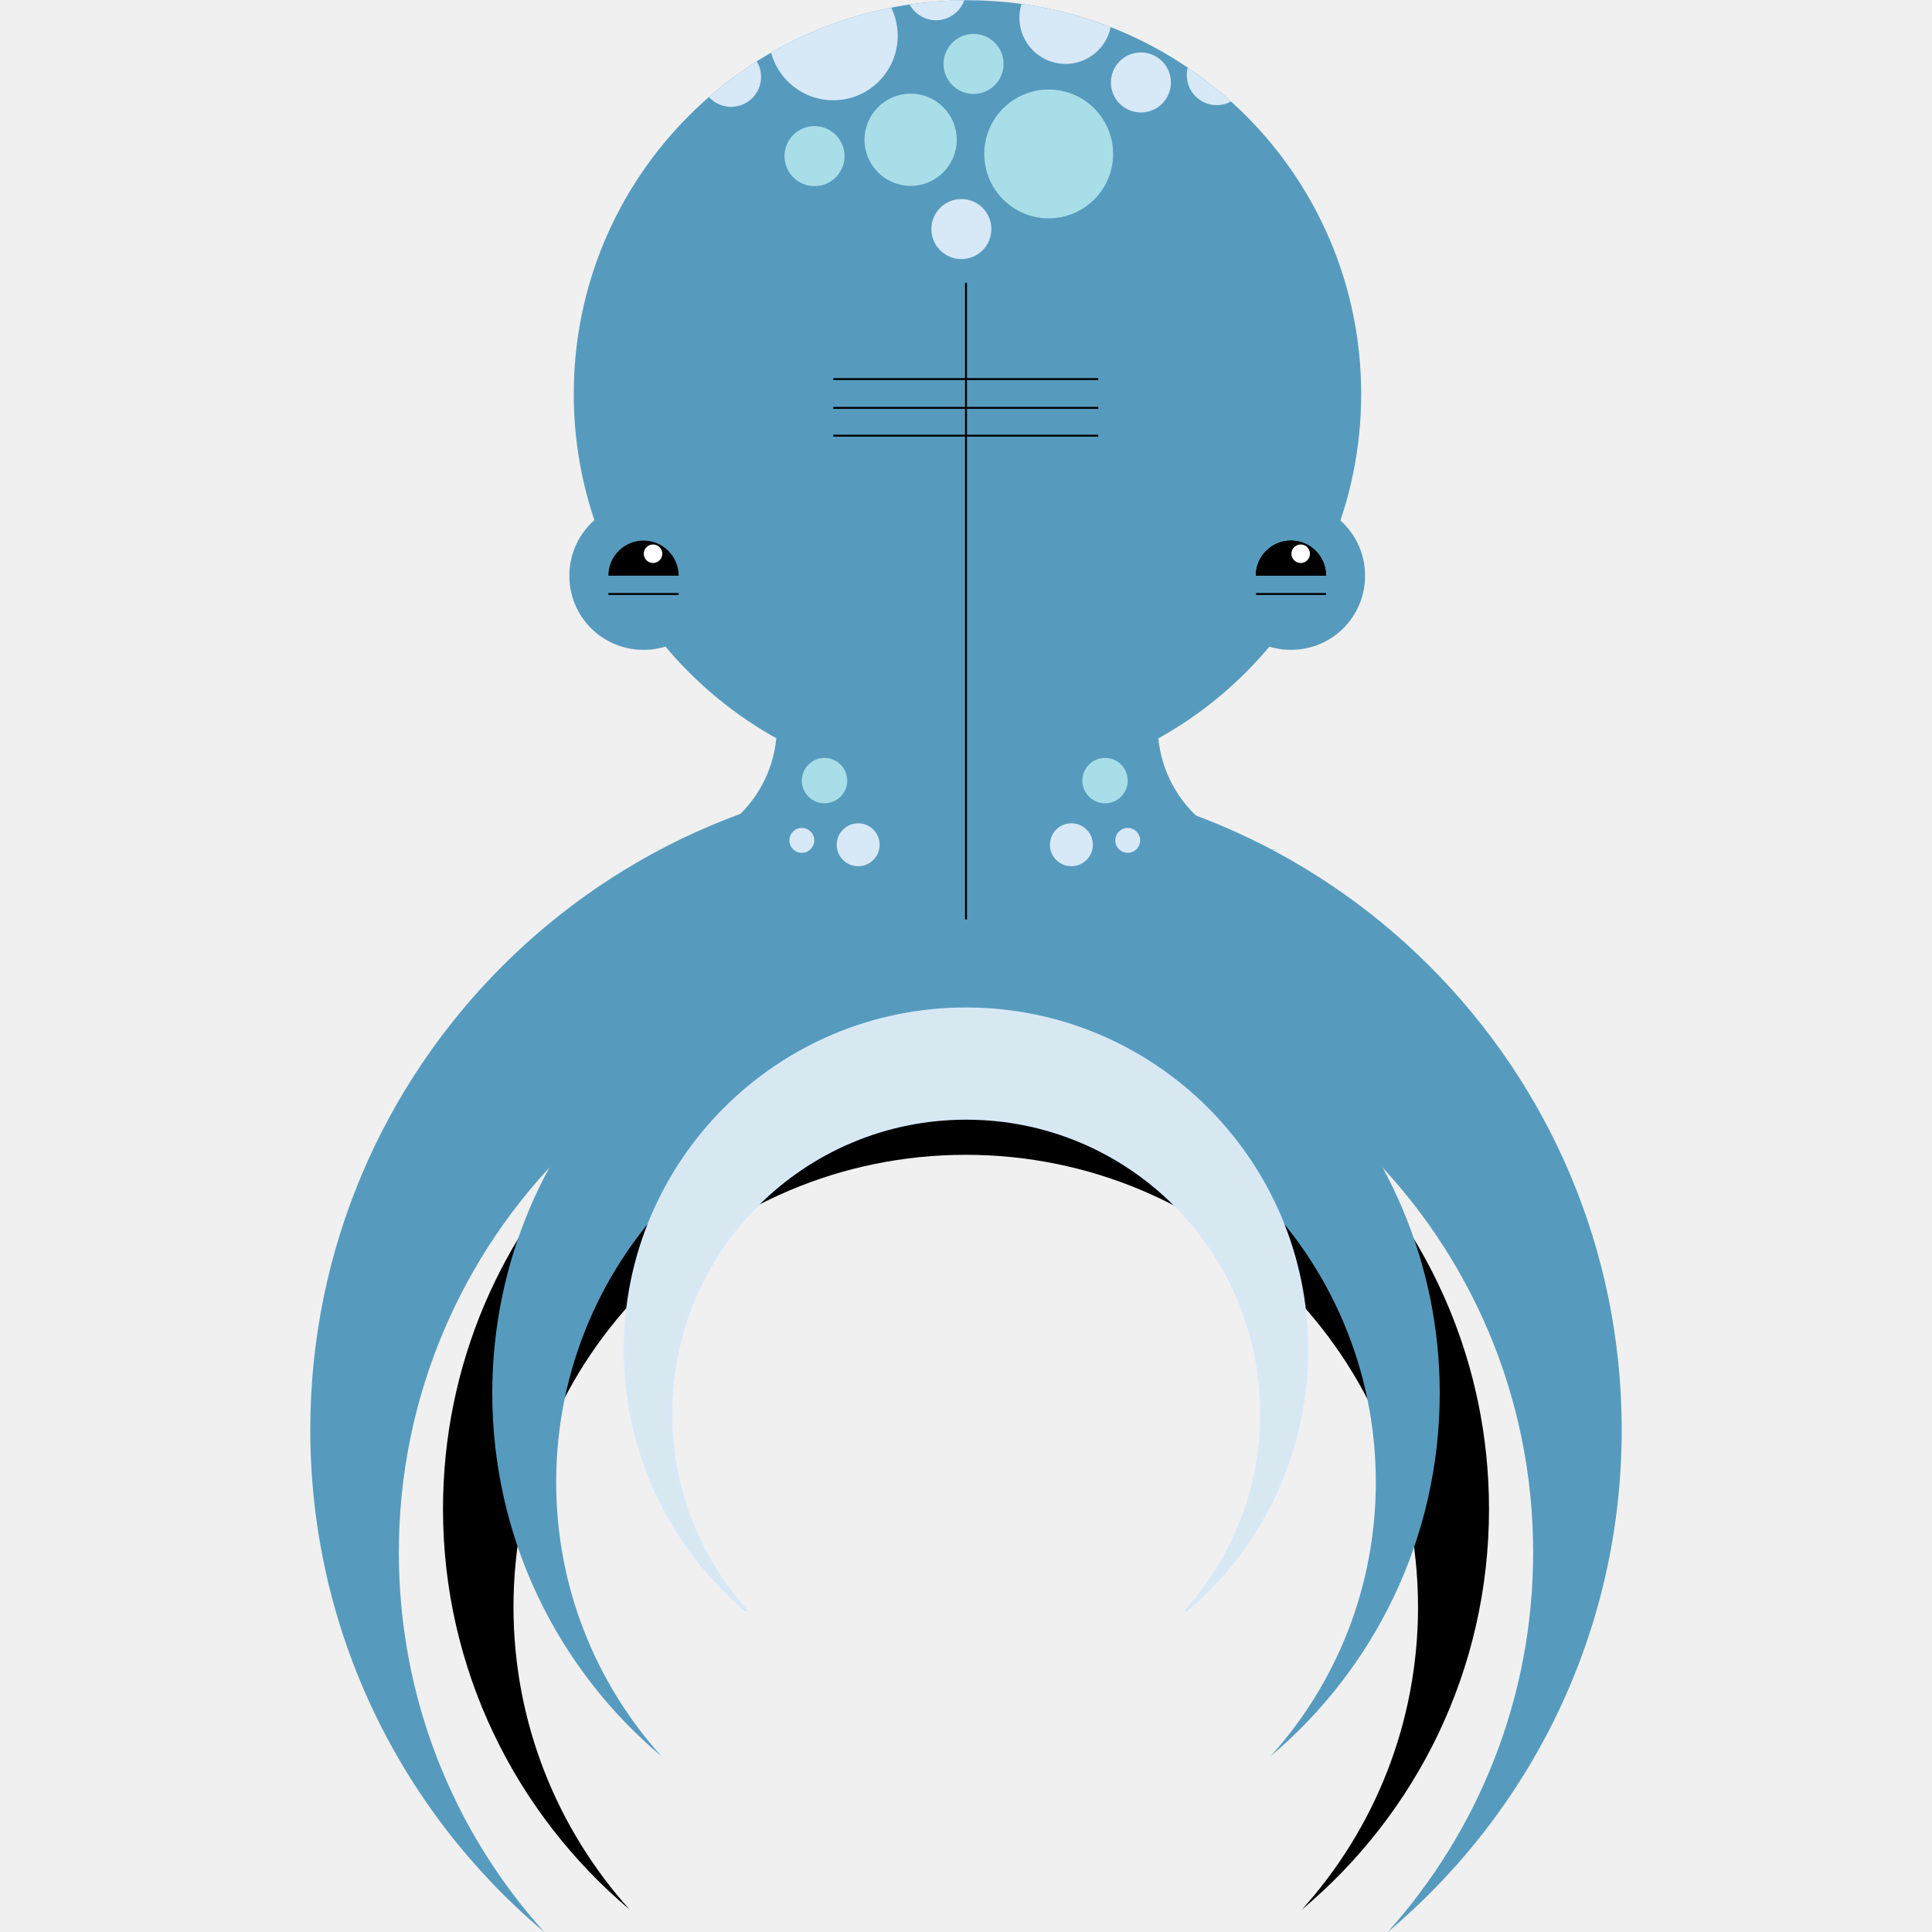
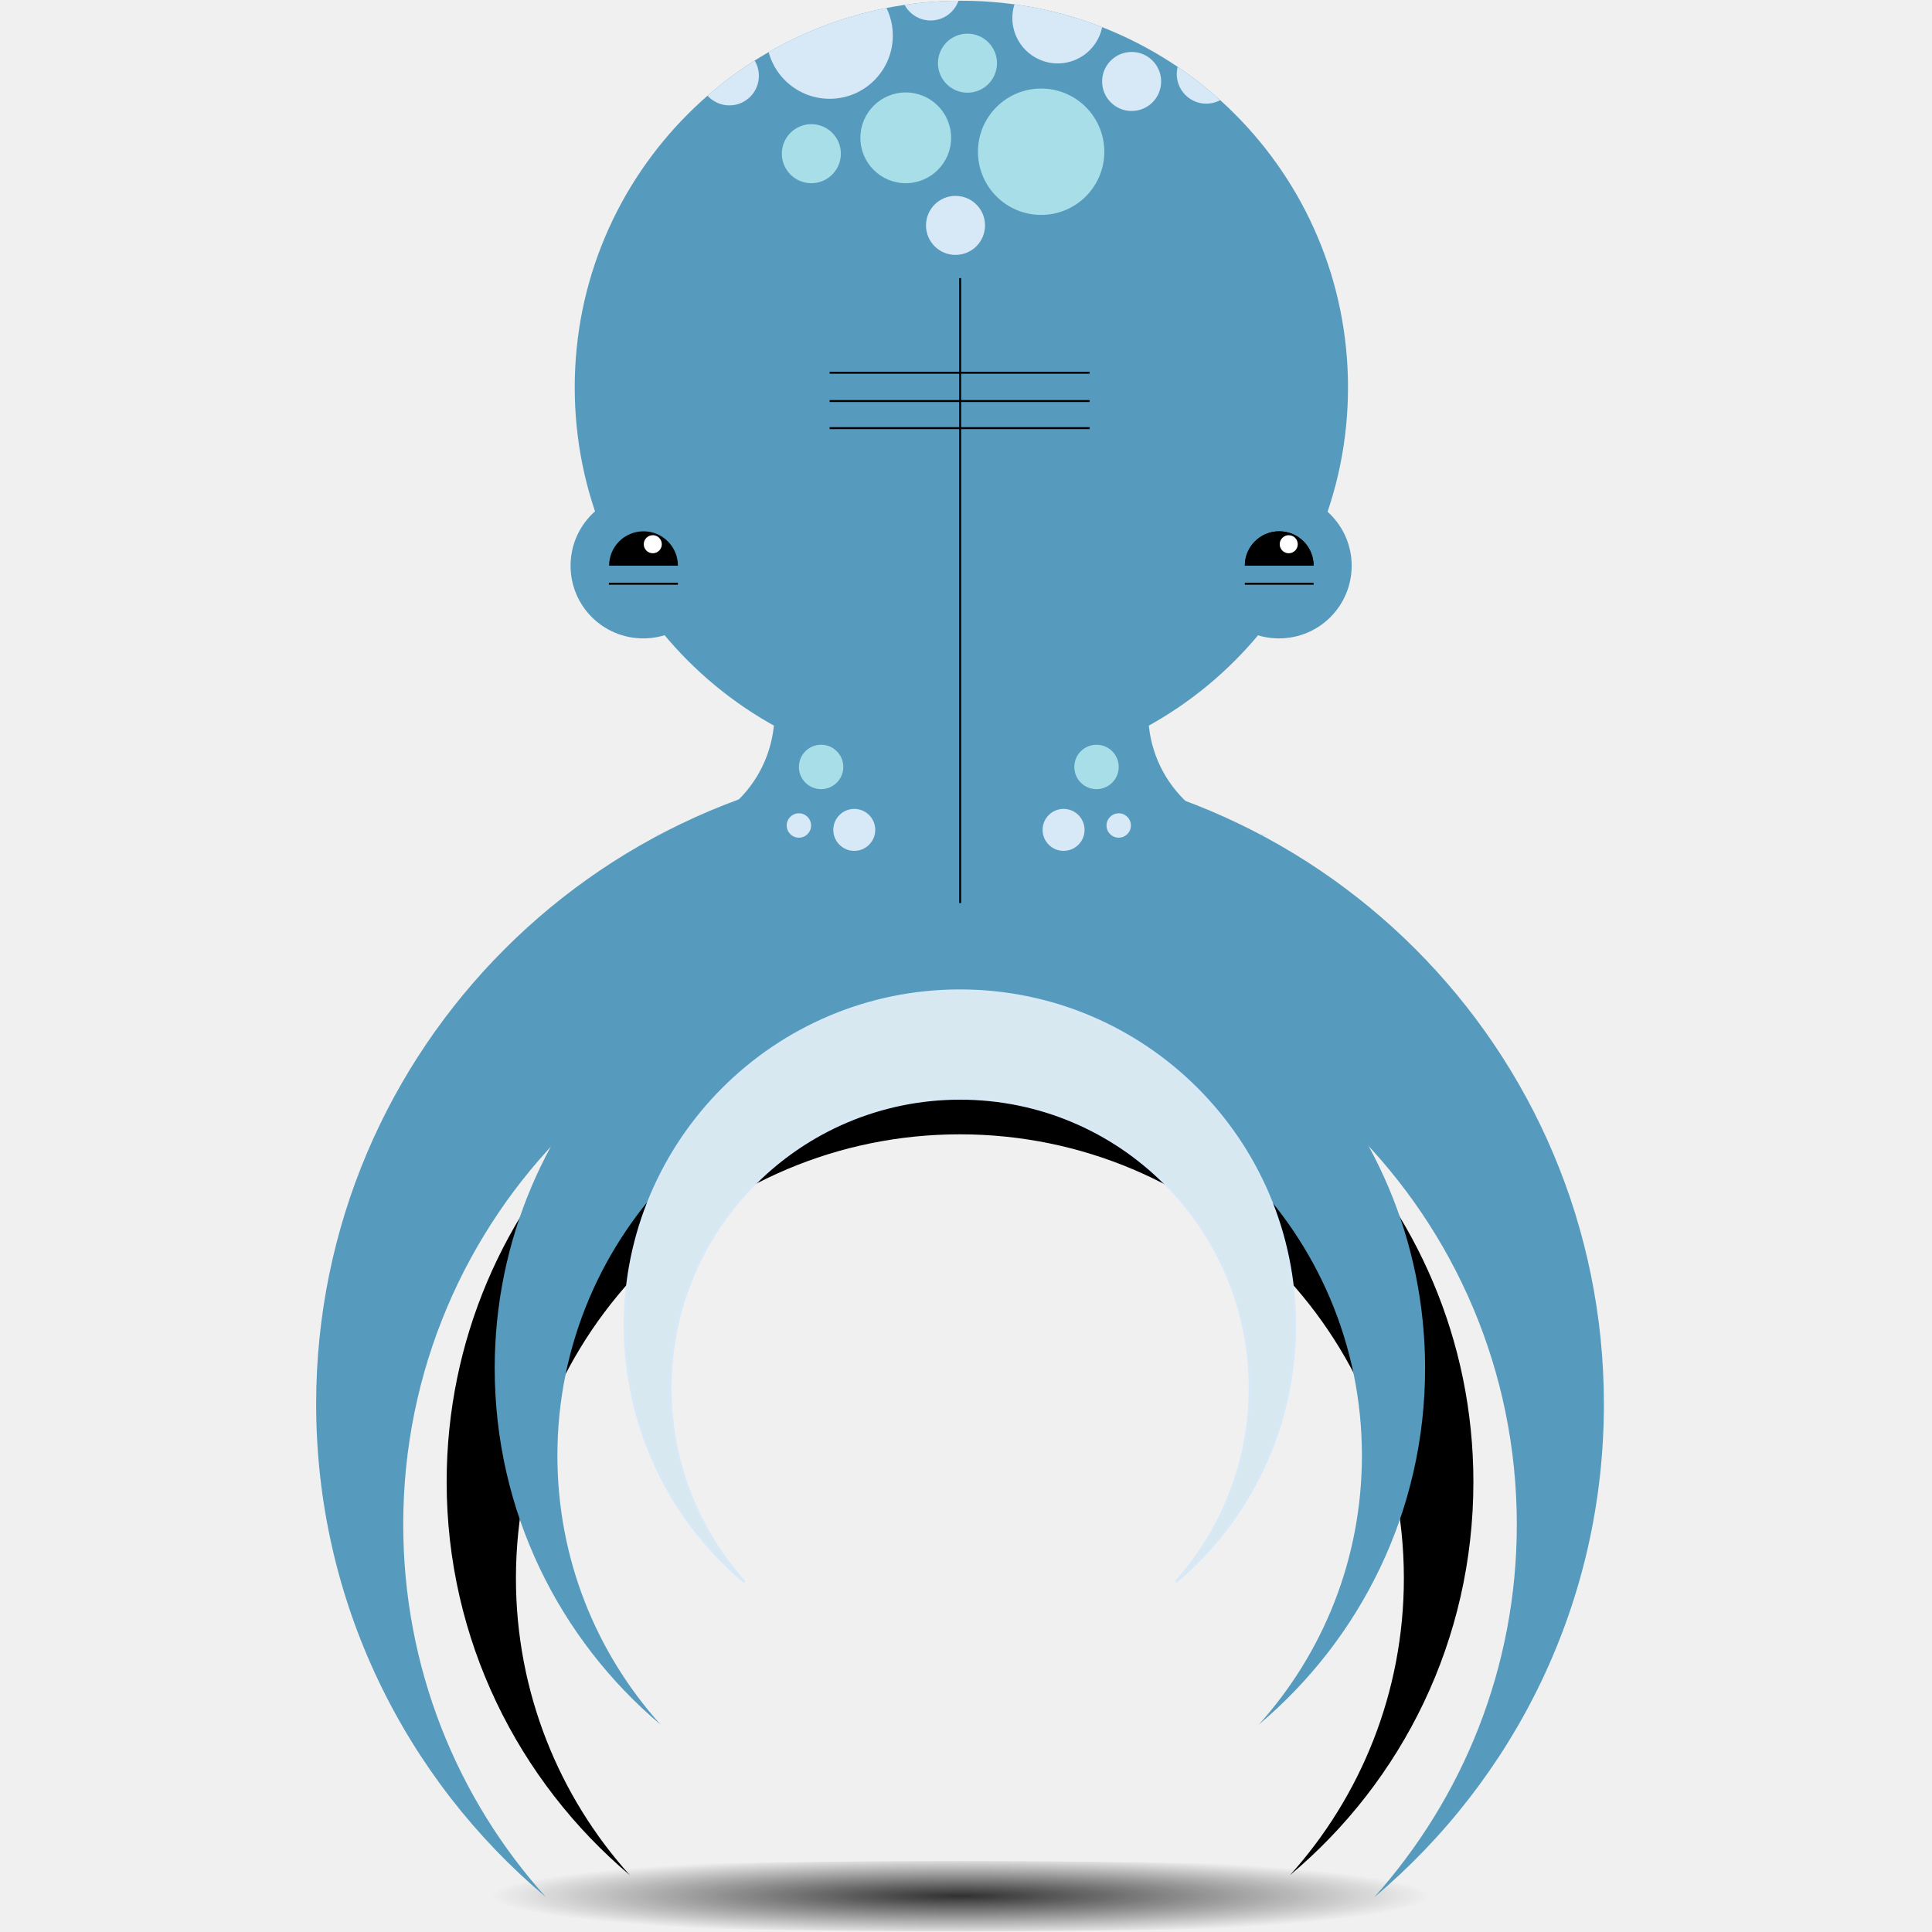
<svg xmlns="http://www.w3.org/2000/svg" xmlns:xlink="http://www.w3.org/1999/xlink" id="Layer_1" viewBox="0 0 792 792">
  <style>
-     .st0{fill:#569BBE;} .st1{fill:#FFFFFF;} .st2{fill:none;stroke:#000000;stroke-width:0.8;stroke-miterlimit:10;} .st3{fill:#A8DEE8;} .st4{fill:#D7E8F7;} .st5{clip-path:url(#SVGID_2_);fill:#D7E8F7;} .st6{clip-path:url(#SVGID_4_);fill:#A8DEE8;} .st7{clip-path:url(#SVGID_6_);fill:#D7E8F7;} .st8{clip-path:url(#SVGID_8_);fill:#D7E8F7;} .st9{clip-path:url(#SVGID_10_);fill:#D7E8F7;} .st10{clip-path:url(#SVGID_12_);fill:#D7E8F7;} .st11{clip-path:url(#SVGID_14_);fill:#D7E8F7;} .st12{fill:#D8E8F1;stroke:#D7E8F7;stroke-miterlimit:10;}
+     .st0{fill:url(#SVGID_1_);} .st1{fill:#569BBE;} .st2{fill:#FFFFFF;} .st3{fill:none;stroke:#000000;stroke-width:0.8;stroke-miterlimit:10;} .st4{fill:#A8DEE8;} .st5{fill:#D7E8F7;} .st6{clip-path:url(#SVGID_3_);fill:#D7E8F7;} .st7{clip-path:url(#SVGID_5_);fill:#A8DEE8;} .st8{clip-path:url(#SVGID_7_);fill:#D7E8F7;} .st9{clip-path:url(#SVGID_9_);fill:#D7E8F7;} .st10{clip-path:url(#SVGID_11_);fill:#D7E8F7;} .st11{clip-path:url(#SVGID_13_);fill:#D7E8F7;} .st12{clip-path:url(#SVGID_15_);fill:#D7E8F7;} .st13{fill:#D8E8F1;stroke:#D7E8F7;stroke-miterlimit:10;}
  </style>
-   <path d="M610.4 618.6c0-118.3-95.9-214.4-214.4-214.4-118.3 0-214.4 95.9-214.4 214.4 0 65.8 29.8 124.8 76.5 164.2-29.5-32.8-47.6-76.4-47.6-124 0-102.4 83-185.4 185.4-185.4s185.4 83 185.4 185.4c0 47.6-18 91.2-47.6 124 46.9-39.3 76.7-98.2 76.7-164.2z" />
-   <path class="st0" d="M590.2 571.1c0-107.2-87-194.2-194.2-194.2s-194.2 87-194.2 194.2c0 59.7 26.9 113.1 69.3 148.8-26.8-29.8-43.1-69.1-43.1-112.3 0-92.8 75.2-168 168-168s168 75.2 168 168c0 43.2-16.3 82.6-43.1 112.3 42.4-35.8 69.3-89.2 69.3-148.8z" />
-   <path class="st0" d="M664.8 586.1c0-148.4-120.4-268.8-268.8-268.8S127.2 437.6 127.2 586.1c0 82.6 37.3 156.6 95.9 205.9-37.1-41.2-59.6-95.7-59.6-155.6 0-128.4 104.1-232.5 232.5-232.5S628.5 508 628.5 636.4c0 59.8-22.6 114.3-59.6 155.6 58.7-49.4 95.9-123.2 95.9-205.9z" />
-   <circle class="st0" cx="396.6" cy="161.5" r="161.4" />
-   <path class="st0" d="M498.8 236c0 16.9 13.6 30.4 30.4 30.4 16.9 0 30.4-13.6 30.4-30.4s-13.6-30.4-30.4-30.4c-16.7 0-30.4 13.6-30.4 30.4z" />
-   <path d="M543.6 236c0-7.9-6.4-14.4-14.4-14.4-7.9 0-14.4 6.4-14.4 14.4" />
-   <path d="M543.6 236c0-7.9-6.4-14.4-14.4-14.4-7.9 0-14.4 6.4-14.4 14.4" />
-   <path class="st0" d="M233.4 236c0 16.9 13.6 30.4 30.4 30.4 16.9 0 30.4-13.6 30.4-30.4s-13.6-30.4-30.4-30.4c-16.8 0-30.4 13.6-30.4 30.4z" />
-   <path d="M278.2 236c0-7.9-6.4-14.4-14.4-14.4-7.9 0-14.4 6.4-14.4 14.4" />
-   <ellipse class="st1" cx="267.7" cy="227" rx="3.8" ry="3.8" />
-   <ellipse class="st1" cx="533.2" cy="227" rx="3.8" ry="3.8" />
-   <path class="st2" d="M249.4 243.5h28.8M514.9 243.5h28.7" />
-   <path class="st0" d="M474.6 297.6c0 28.1 22.7 50.8 50.8 50.8H267.7c28.1 0 50.8-22.7 50.8-50.8h156.1z" />
-   <circle class="st3" cx="429.9" cy="63.1" r="26.4" />
-   <circle class="st4" cx="394.1" cy="93.9" r="12.3" />
-   <circle class="st3" cx="453" cy="320" r="9.3" />
-   <circle class="st4" cx="462.3" cy="344.5" r="5.1" />
-   <circle class="st4" cx="439.2" cy="346.3" r="8.8" />
-   <circle class="st3" cx="338" cy="320" r="9.3" />
-   <circle class="st4" cx="328.7" cy="344.5" r="5.1" />
-   <circle class="st4" cx="351.8" cy="346.3" r="8.8" />
-   <circle class="st3" cx="333.9" cy="64" r="12.3" />
-   <circle class="st3" cx="373.3" cy="57.3" r="18.9" />
-   <path class="st2" d="M396 115.9v261M341.6 155.4h108.6M341.6 167.2h108.6M341.6 178.6h108.6" />
+   <radialGradient id="SVGID_1_" cx="357.229" cy="777.25" r="160.338" gradientTransform="matrix(1.199 0 0 .1 -34.804 699.525)" gradientUnits="userSpaceOnUse">
+     <stop offset="0" stop-opacity=".8" />
+     <stop offset="1" stop-opacity="0" />
+   </radialGradient>
+   <ellipse class="st0" cx="393.6" cy="777.3" rx="271.3" ry="14.4" />
+   <path d="M604 607.5C604 491.4 509.9 397 393.6 397c-116.1 0-210.5 94.2-210.5 210.5 0 64.6 29.3 122.5 75.1 161.2-29-32.2-46.7-75-46.7-121.7 0-100.5 81.5-182 182-182s182 81.5 182 182c0 46.7-17.7 89.5-46.7 121.7 46-38.5 75.2-96.4 75.2-161.2z" />
+   <path class="st1" d="M584.2 560.9c0-105.2-85.4-190.7-190.7-190.7s-190.7 85.4-190.7 190.7c0 58.6 26.4 111 68 146.1-26.3-29.3-42.3-67.8-42.3-110.3 0-91.1 73.8-164.9 164.9-164.9s164.9 73.8 164.9 164.9c0 42.4-16 81.1-42.3 110.3 41.8-35.2 68.2-87.6 68.2-146.1z" />
+   <path class="st1" d="M657.5 575.6c0-145.7-118.2-263.9-263.9-263.9s-264 118.1-264 263.9c0 81.1 36.6 153.7 94.2 202.1-36.4-40.4-58.5-94-58.5-152.8 0-126.1 102.2-228.3 228.3-228.3S621.8 498.9 621.8 625c0 58.7-22.2 112.2-58.5 152.8 57.6-48.5 94.2-121 94.2-202.2z" />
+   <circle class="st1" cx="394.1" cy="158.8" r="158.5" />
+   <path class="st1" d="M494.5 231.9c0 16.6 13.4 29.8 29.8 29.8 16.6 0 29.8-13.4 29.8-29.8s-13.4-29.8-29.8-29.8-29.8 13.3-29.8 29.8z" />
+   <path d="M538.5 231.9c0-7.8-6.3-14.1-14.1-14.1s-14.1 6.3-14.1 14.1" />
+   <path d="M538.5 231.9c0-7.8-6.3-14.1-14.1-14.1s-14.1 6.3-14.1 14.1" />
+   <path class="st1" d="M233.9 231.9c0 16.6 13.4 29.8 29.8 29.8 16.6 0 29.8-13.4 29.8-29.8s-13.4-29.8-29.8-29.8-29.8 13.3-29.8 29.8z" />
+   <path d="M277.9 231.9c0-7.8-6.3-14.1-14.1-14.1s-14.1 6.3-14.1 14.1" />
+   <ellipse class="st2" cx="267.6" cy="223.1" rx="3.7" ry="3.7" />
+   <ellipse class="st2" cx="528.3" cy="223.1" rx="3.7" ry="3.7" />
+   <path class="st3" d="M249.6 239.3h28.3m232.4 0h28.2" />
+   <path class="st1" d="M470.7 292.4c0 27.6 22.3 49.9 49.9 49.9h-253c27.6 0 49.9-22.3 49.9-49.9h153.2z" />
+   <circle class="st4" cx="426.8" cy="62.2" r="25.9" />
+   <circle class="st5" cx="391.7" cy="92.4" r="12.1" />
+   <circle class="st4" cx="449.5" cy="314.4" r="9.1" />
+   <circle class="st5" cx="458.6" cy="338.4" r="5" />
+   <circle class="st5" cx="436" cy="340.2" r="8.6" />
+   <circle class="st4" cx="336.6" cy="314.4" r="9.1" />
+   <circle class="st5" cx="327.5" cy="338.4" r="5" />
+   <circle class="st5" cx="350.2" cy="340.2" r="8.6" />
+   <circle class="st4" cx="332.6" cy="63" r="12.1" />
+   <circle class="st4" cx="371.3" cy="56.5" r="18.6" />
+   <path class="st3" d="M393.6 114v256.2m-53.5-217.4h106.6m-106.6 11.6h106.6m-106.6 11.1h106.6" />
+   <defs>
+     <circle id="SVGID_2_" cx="394.1" cy="158.8" r="158.5" />
+   </defs>
+   <clipPath id="SVGID_3_">
+     <use xlink:href="#SVGID_2_" overflow="visible" />
+   </clipPath>
+   <circle class="st6" cx="340.1" cy="14.6" r="25.9" />
+   <defs>
+     <circle id="SVGID_4_" cx="394.1" cy="158.8" r="158.5" />
+   </defs>
+   <clipPath id="SVGID_5_">
+     <use xlink:href="#SVGID_4_" overflow="visible" />
+   </clipPath>
+   <circle class="st7" cx="396.6" cy="25.9" r="12.1" />
+   <defs>
+     <circle id="SVGID_6_" cx="394.1" cy="158.8" r="158.5" />
+   </defs>
+   <clipPath id="SVGID_7_">
+     <use xlink:href="#SVGID_6_" overflow="visible" />
+   </clipPath>
+   <circle class="st8" cx="381.5" cy="-3.7" r="12.1" />
  <g>
    <defs>
-       <circle id="SVGID_1_" cx="396.6" cy="161.5" r="161.4" />
+       <circle id="SVGID_8_" cx="394.1" cy="158.8" r="158.5" />
    </defs>
-     <clipPath id="SVGID_2_">
-       <use xlink:href="#SVGID_1_" overflow="visible" />
+     <clipPath id="SVGID_9_">
+       <use xlink:href="#SVGID_8_" overflow="visible" />
    </clipPath>
-     <circle class="st5" cx="341.6" cy="14.7" r="26.4" />
+     <circle class="st9" cx="463.9" cy="33.4" r="12.1" />
+   </g>
+   <g>
    <defs>
-       <circle id="SVGID_3_" cx="396.6" cy="161.5" r="161.4" />
+       <circle id="SVGID_10_" cx="394.1" cy="158.8" r="158.5" />
    </defs>
-     <clipPath id="SVGID_4_">
-       <use xlink:href="#SVGID_3_" overflow="visible" />
+     <clipPath id="SVGID_11_">
+       <use xlink:href="#SVGID_10_" overflow="visible" />
    </clipPath>
-     <circle class="st6" cx="399.1" cy="26.2" r="12.3" />
+     <circle class="st10" cx="494.5" cy="30.4" r="12.1" />
+   </g>
+   <g>
    <defs>
-       <circle id="SVGID_5_" cx="396.6" cy="161.5" r="161.4" />
+       <circle id="SVGID_12_" cx="394.1" cy="158.8" r="158.5" />
    </defs>
-     <clipPath id="SVGID_6_">
-       <use xlink:href="#SVGID_5_" overflow="visible" />
+     <clipPath id="SVGID_13_">
+       <use xlink:href="#SVGID_12_" overflow="visible" />
    </clipPath>
-     <circle class="st7" cx="383.7" cy="-4" r="12.3" />
-     <g>
-       <defs>
-         <circle id="SVGID_7_" cx="396.6" cy="161.5" r="161.4" />
-       </defs>
-       <clipPath id="SVGID_8_">
-         <use xlink:href="#SVGID_7_" overflow="visible" />
-       </clipPath>
-       <circle class="st8" cx="467.7" cy="33.8" r="12.3" />
-     </g>
-     <g>
-       <defs>
-         <circle id="SVGID_9_" cx="396.6" cy="161.5" r="161.4" />
-       </defs>
-       <clipPath id="SVGID_10_">
-         <use xlink:href="#SVGID_9_" overflow="visible" />
-       </clipPath>
-       <circle class="st9" cx="498.8" cy="30.8" r="12.3" />
-     </g>
-     <g>
-       <defs>
-         <circle id="SVGID_11_" cx="396.6" cy="161.5" r="161.4" />
-       </defs>
-       <clipPath id="SVGID_12_">
-         <use xlink:href="#SVGID_11_" overflow="visible" />
-       </clipPath>
-       <circle class="st10" cx="436.8" cy="7.3" r="18.9" />
-     </g>
-     <g>
-       <defs>
-         <circle id="SVGID_13_" cx="396.6" cy="161.5" r="161.4" />
-       </defs>
-       <clipPath id="SVGID_14_">
-         <use xlink:href="#SVGID_13_" overflow="visible" />
-       </clipPath>
-       <circle class="st11" cx="299.7" cy="31.5" r="12.3" />
-     </g>
+     <circle class="st11" cx="433.6" cy="7.4" r="18.6" />
  </g>
-   <path class="st12" d="M535.8 553.3c0-77.3-62.7-139.8-139.8-139.8S256.2 476 256.2 553.3c0 43 19.5 81.5 49.9 107.1-19.3-21.4-31-49.8-31-80.9 0-66.9 54.2-121 121-121s121 54.2 121 121c0 31.1-11.8 59.5-31 80.9 30.4-25.7 49.7-64.2 49.7-107.1z" />
+   <g>
+     <defs>
+       <circle id="SVGID_14_" cx="394.1" cy="158.8" r="158.5" />
+     </defs>
+     <clipPath id="SVGID_15_">
+       <use xlink:href="#SVGID_14_" overflow="visible" />
+     </clipPath>
+     <circle class="st12" cx="299" cy="31.1" r="12.1" />
+   </g>
+   <path class="st13" d="M530.8 543.4c0-75.9-61.6-137.3-137.3-137.3s-137.3 61.4-137.3 137.3c0 42.2 19.1 80 49 105.1-18.9-21-30.4-48.9-30.4-79.4 0-65.7 53.2-118.8 118.8-118.8s118.8 53.2 118.8 118.8c0 30.5-11.6 58.4-30.4 79.4 29.9-25.2 48.8-63 48.8-105.1z" />
</svg>
